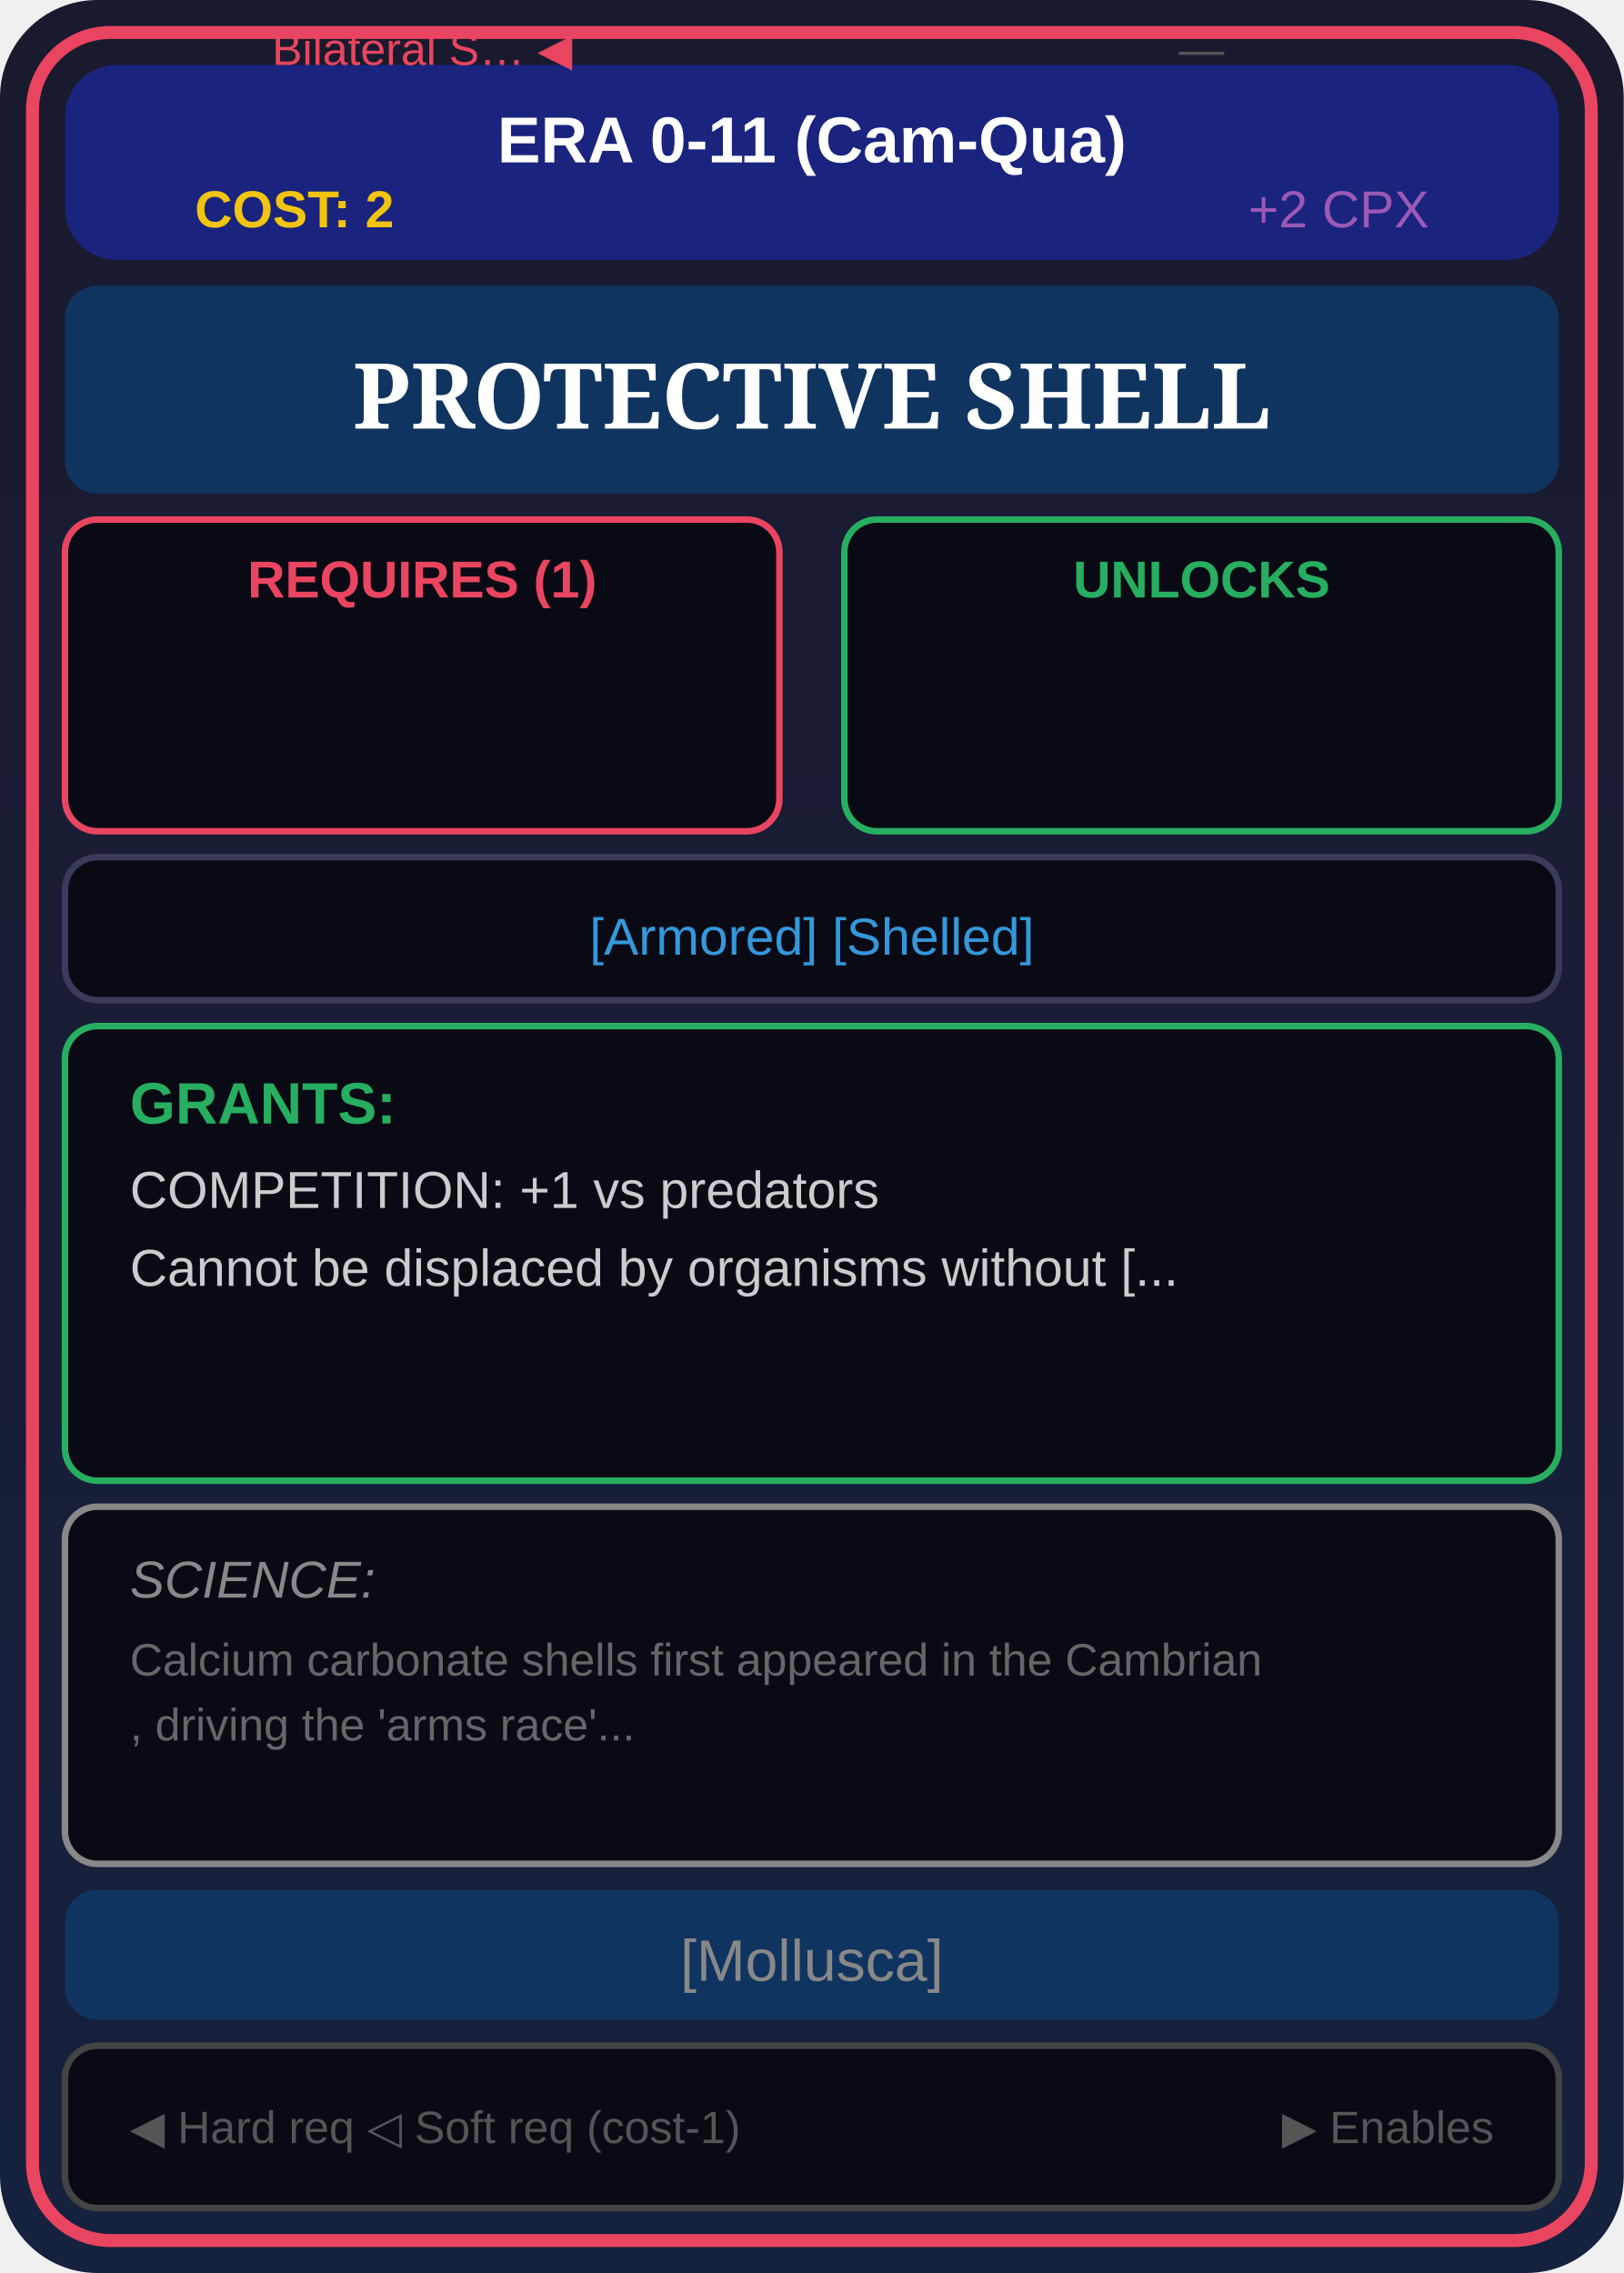
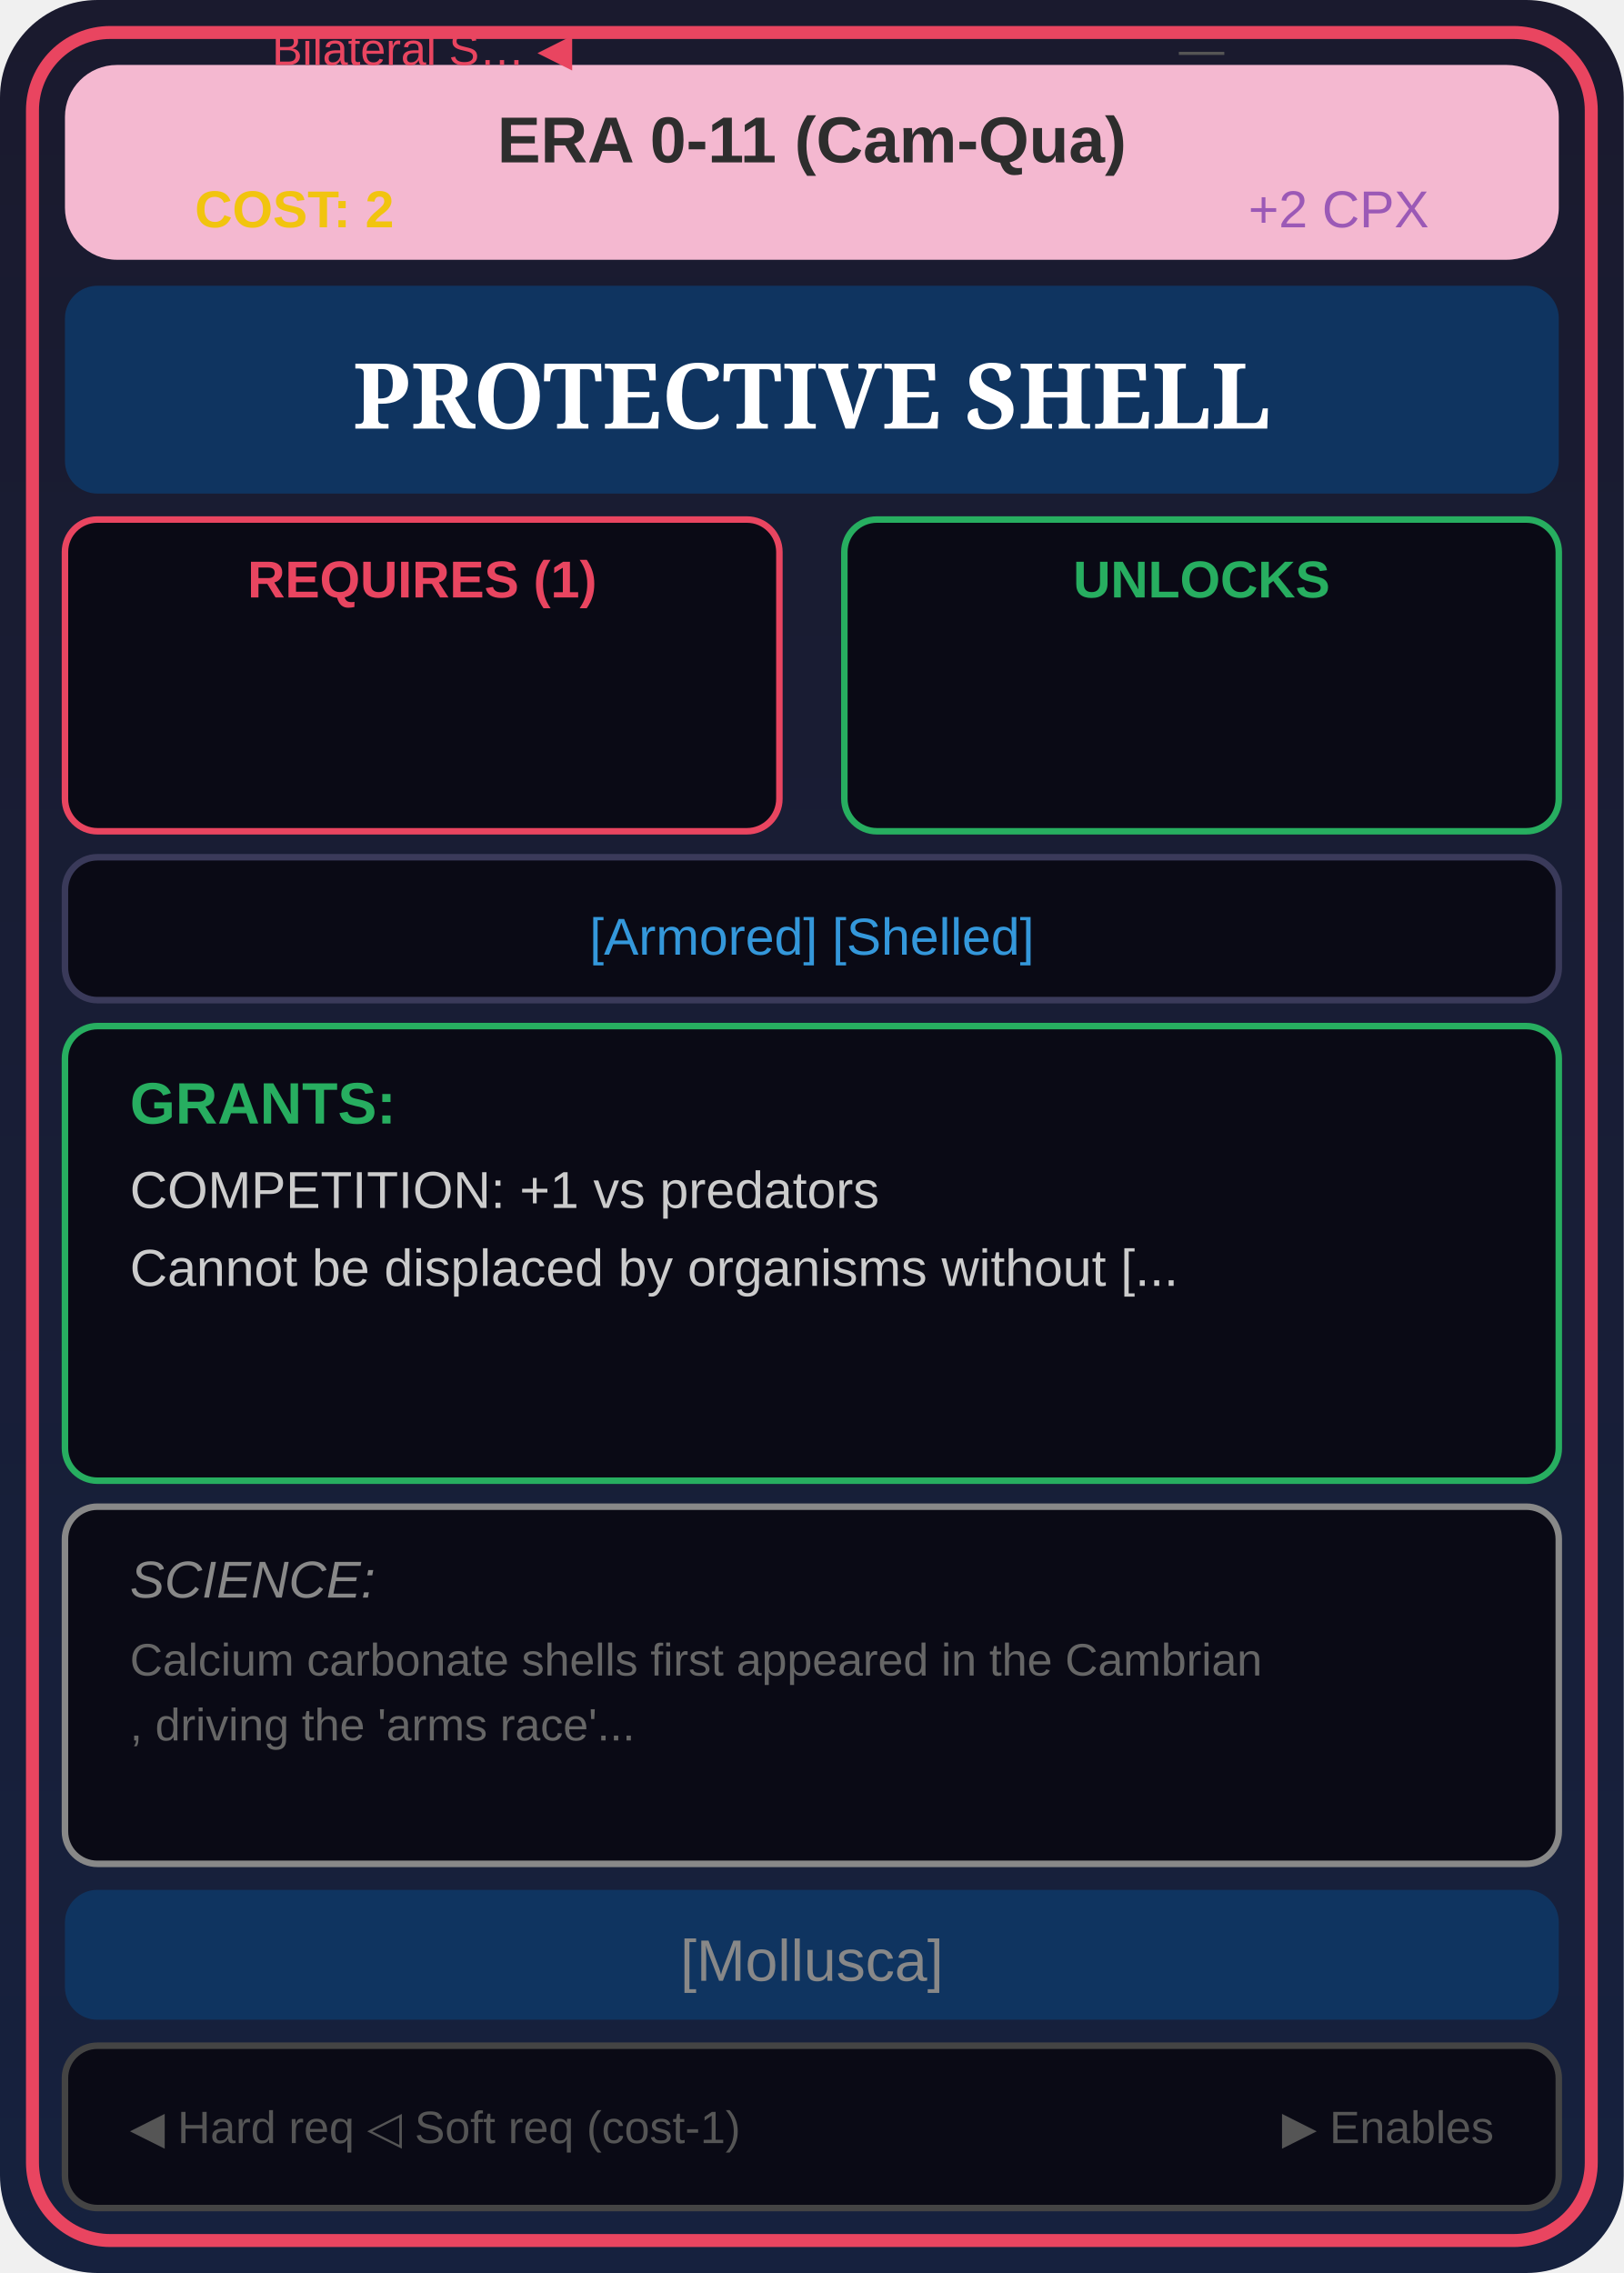
<svg xmlns="http://www.w3.org/2000/svg" viewBox="0 0 250 350" width="250" height="350">
  <defs>
    <linearGradient id="cardBg" x1="0%" y1="0%" x2="0%" y2="100%">
      <stop offset="0%" style="stop-color:#1a1a2e" />
      <stop offset="100%" style="stop-color:#16213e" />
    </linearGradient>
    <linearGradient id="eraGrad" x1="0%" y1="0%" x2="100%" y2="0%">
-       <stop offset="0%" style="stop-color:#1a237e" />
-       <stop offset="100%" style="stop-color:#1a237e" />
+       <stop offset="0%" style="stop-color:#F4B8D0" />
+       <stop offset="100%" style="stop-color:#F4B8D0" />
    </linearGradient>
  </defs>
  <rect width="250" height="350" fill="url(#cardBg)" rx="15" />
  <rect x="5" y="5" width="240" height="340" fill="none" stroke="#e94560" stroke-width="2" rx="12" />
  <rect x="10" y="10" width="230" height="30" fill="url(#eraGrad)" rx="8" />
-   <text x="125" y="25" font-family="Arial" font-size="10" fill="#fff" text-anchor="middle" font-weight="bold">ERA 0-11 (Cam-Qua)</text>
+   <text x="125" y="25" font-family="Arial" font-size="10" fill="#2d2d2d" text-anchor="middle" font-weight="bold">ERA 0-11 (Cam-Qua)</text>
  <text x="30" y="35" font-family="Arial" font-size="8" fill="#f1c40f" font-weight="bold">COST: 2</text>
  <text x="220" y="35" font-family="Arial" font-size="8" fill="#9b59b6" text-anchor="end">+2 CPX</text>
  <rect x="10" y="44" width="230" height="32" fill="#0f3460" rx="5" />
  <text x="125" y="66" font-family="Georgia" font-size="14" fill="#fff" text-anchor="middle" font-weight="bold">PROTECTIVE SHELL</text>
  <rect x="10" y="80" width="110" height="48" fill="#0a0a15" stroke="#e94560" rx="5" />
  <text x="65" y="92" font-family="Arial" font-size="8" fill="#e94560" text-anchor="middle" font-weight="bold">REQUIRES (1)</text>
  <text font-family="Arial" font-size="7" text-anchor="middle">
    <tspan x="65" dy="10" fill="#e94560">Bilateral S… ◀</tspan>
  </text>
  <rect x="130" y="80" width="110" height="48" fill="#0a0a15" stroke="#27ae60" rx="5" />
  <text x="185" y="92" font-family="Arial" font-size="8" fill="#27ae60" text-anchor="middle" font-weight="bold">UNLOCKS</text>
  <text font-family="Arial" font-size="7" text-anchor="middle">
    <tspan x="185" dy="10" fill="#555">—</tspan>
  </text>
  <rect x="10" y="132" width="230" height="22" fill="#0a0a15" stroke="#3a3a5a" rx="5" />
  <text x="125" y="147" font-family="Arial" font-size="8" fill="#3498db" text-anchor="middle">[Armored] [Shelled]</text>
  <rect x="10" y="158" width="230" height="70" fill="#0a0a15" stroke="#27ae60" rx="5" />
  <text x="20" y="173" font-family="Arial" font-size="9" fill="#27ae60" font-weight="bold">GRANTS:</text>
  <text x="20" y="186" font-family="Arial" font-size="8" fill="#ccc">COMPETITION: +1 vs predators</text>
  <text x="20" y="198" font-family="Arial" font-size="8" fill="#ccc">Cannot be displaced by organisms without [...</text>
  <text x="20" y="210" font-family="Arial" font-size="8" fill="#ccc" />
  <rect x="10" y="232" width="230" height="55" fill="#0a0a15" stroke="#888" rx="5" />
  <text x="20" y="246" font-family="Arial" font-size="8" fill="#888" font-style="italic">SCIENCE:</text>
  <text x="20" y="258" font-family="Arial" font-size="7" fill="#666">Calcium carbonate shells first appeared in the Cambrian</text>
  <text x="20" y="268" font-family="Arial" font-size="7" fill="#666">, driving the 'arms race'...</text>
  <rect x="10" y="291" width="230" height="20" fill="#0f3460" rx="5" />
  <text x="125" y="305" font-family="Arial" font-size="9" fill="#888" text-anchor="middle">[Mollusca]</text>
  <rect x="10" y="315" width="230" height="25" fill="#0a0a15" stroke="#444" rx="5" />
  <text x="20" y="330" font-family="Arial" font-size="7" fill="#555">◀ Hard req  ◁ Soft req (cost-1)</text>
  <text x="230" y="330" font-family="Arial" font-size="7" fill="#555" text-anchor="end">▶ Enables</text>
</svg>
